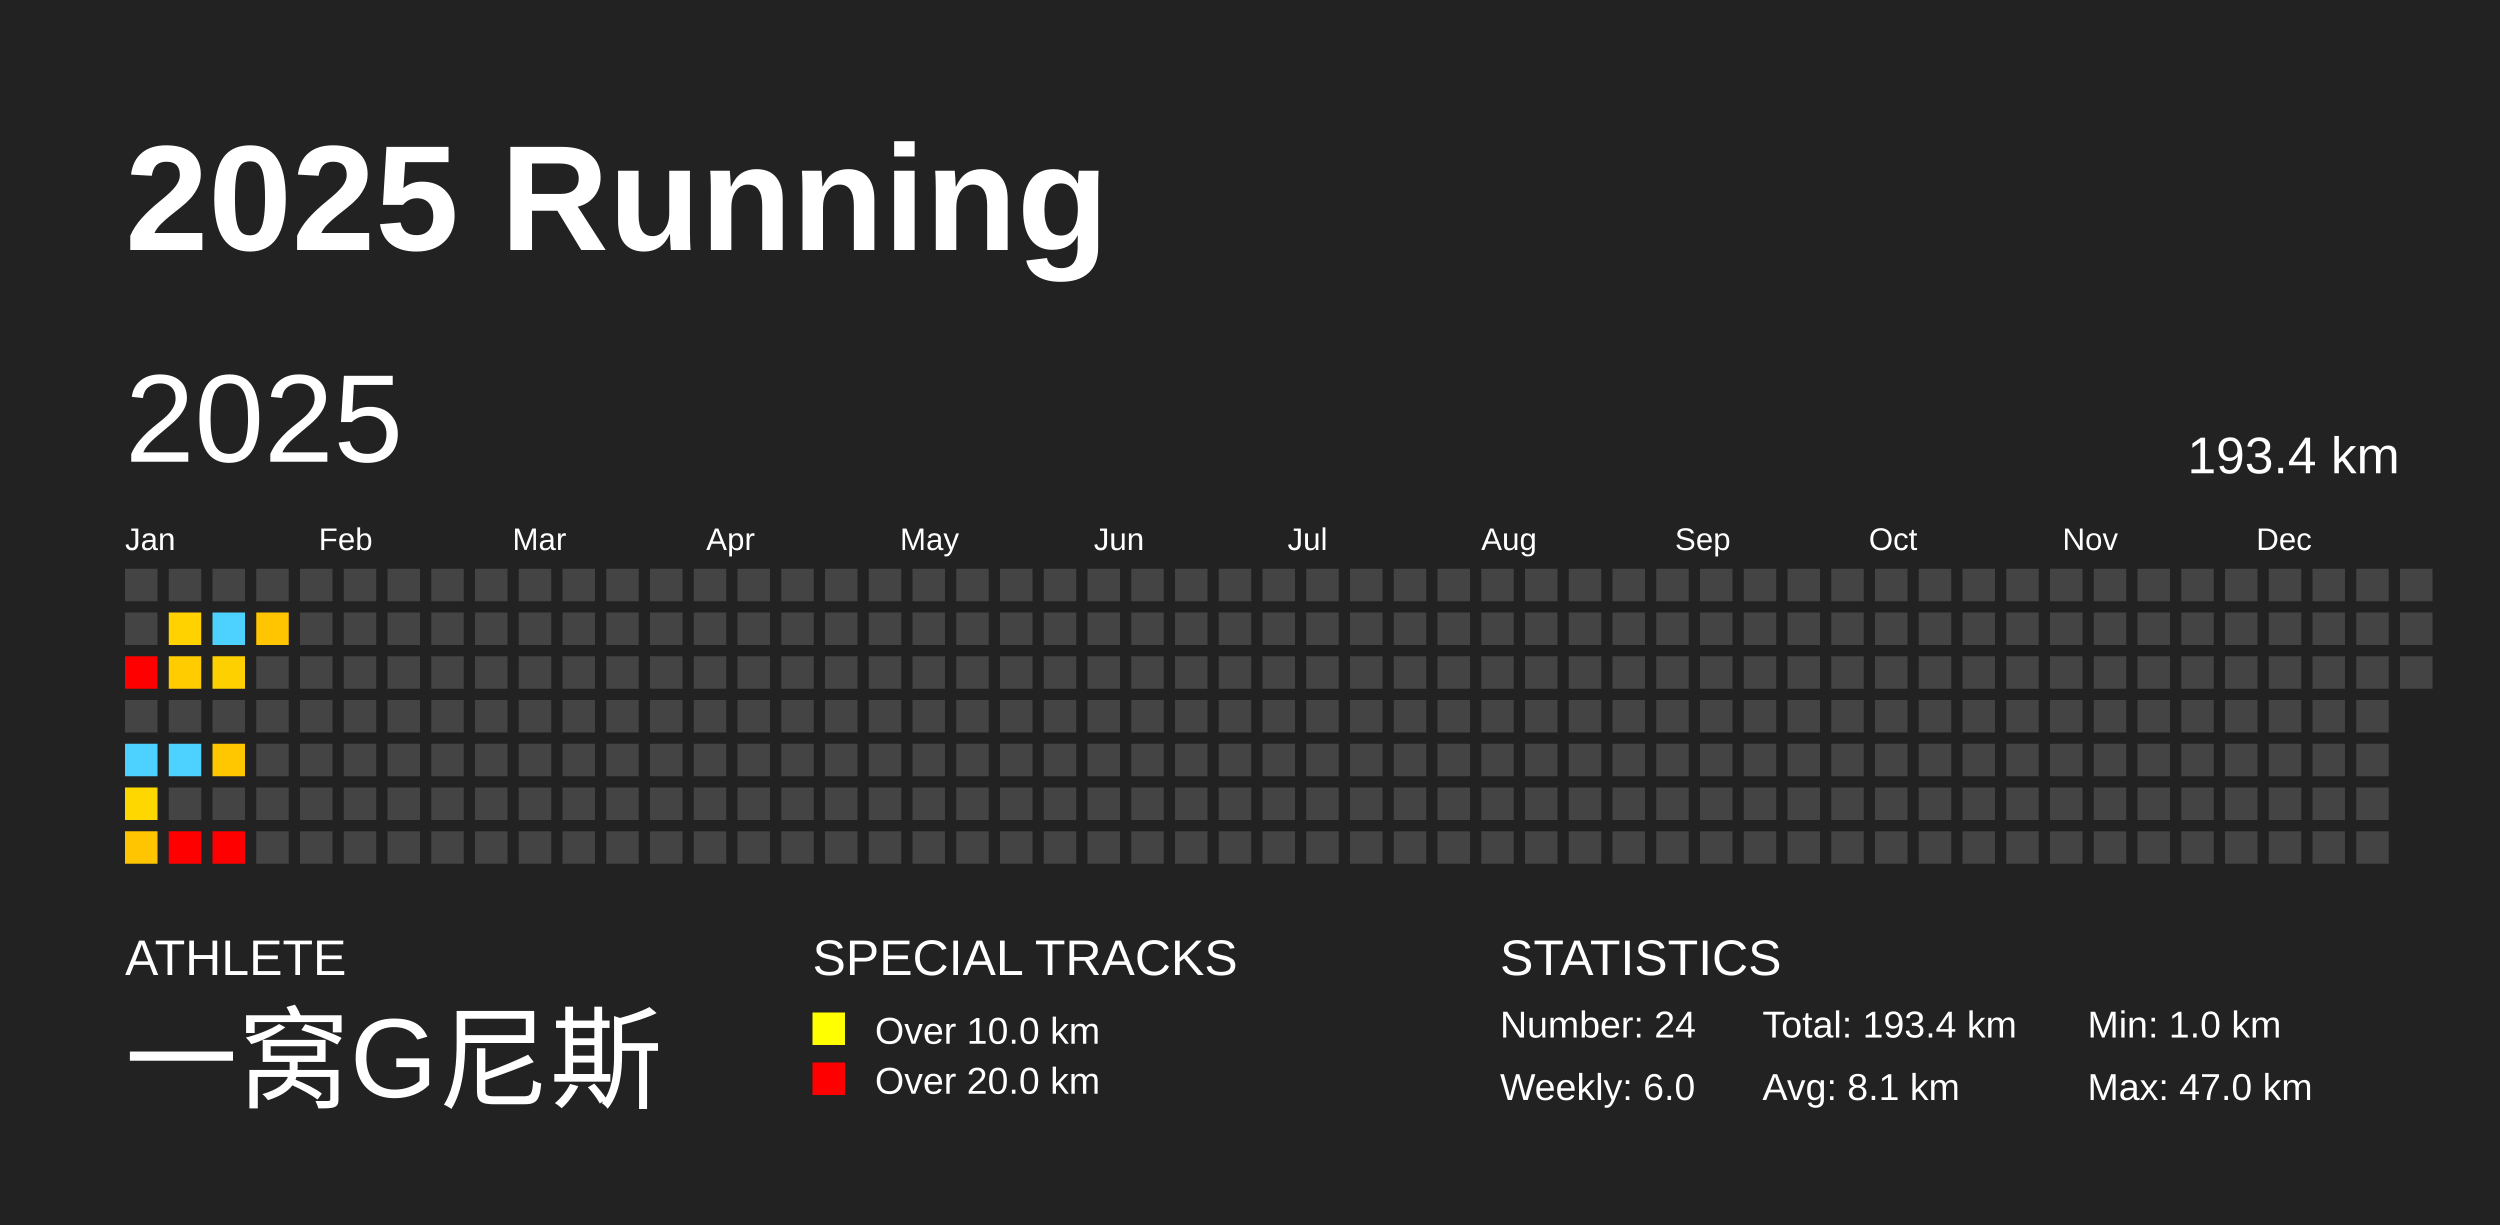
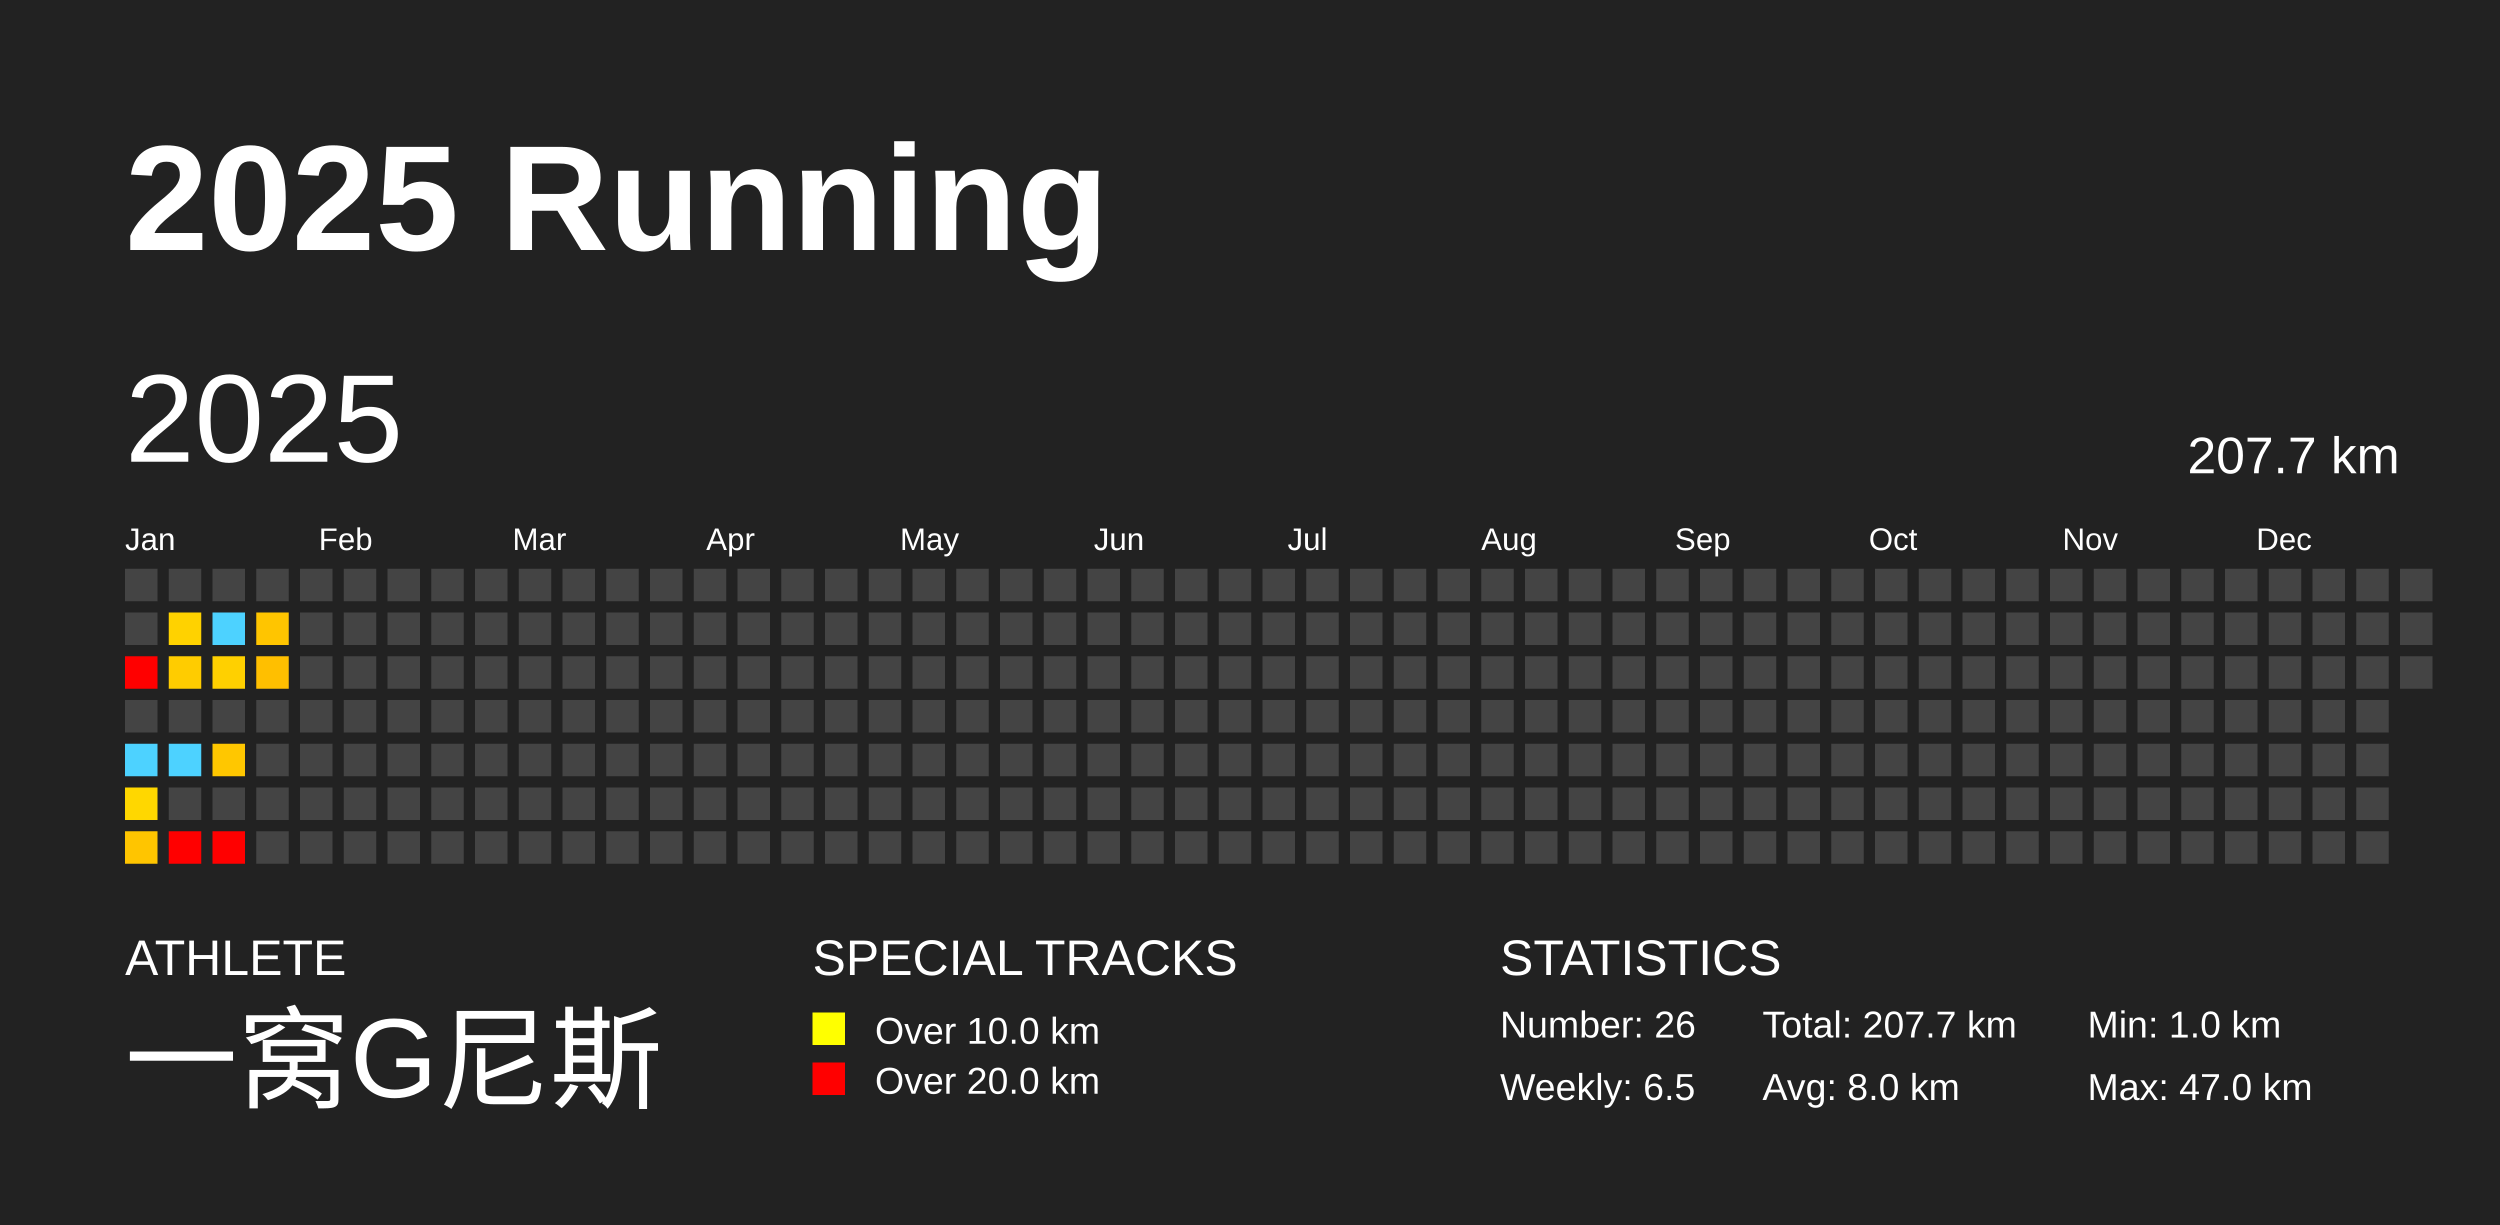
<svg xmlns="http://www.w3.org/2000/svg" baseProfile="full" height="98mm" version="1.1" viewBox="0,0,200,98" width="200mm">
  <defs />
  <rect fill="#222222" height="98" width="200" x="0" y="0" />
  <text fill="#FFFFFF" style="font-size:12px; font-family:Arial; font-weight:bold;" x="10" y="20">2025 Running</text>
  <text fill="#FFFFFF" style="font-size:4px; font-family:Arial" x="10" y="78">ATHLETE</text>
  <text fill="#FFFFFF" style="font-size:9px; font-family:Arial" x="10" y="88">一窝G尼斯</text>
  <text fill="#FFFFFF" style="font-size:4px; font-family:Arial" x="65" y="78">SPECIAL TRACKS</text>
  <rect fill="yellow" height="2.6" width="2.6" x="65" y="81" />
  <text fill="#FFFFFF" style="font-size:3px; font-family:Arial" x="70" y="83.5">Over 10.0 km</text>
  <rect fill="red" height="2.6" width="2.6" x="65" y="85" />
  <text fill="#FFFFFF" style="font-size:3px; font-family:Arial" x="70" y="87.5">Over 20.0 km</text>
  <text fill="#FFFFFF" style="font-size:4px; font-family:Arial" x="120" y="78">STATISTICS</text>
-   <text fill="#FFFFFF" style="font-size:3px; font-family:Arial" x="120" y="83">Number: 24</text>
-   <text fill="#FFFFFF" style="font-size:3px; font-family:Arial" x="120" y="88">Weekly: 6.0</text>
-   <text fill="#FFFFFF" style="font-size:3px; font-family:Arial" x="141" y="83">Total: 193.4 km</text>
-   <text fill="#FFFFFF" style="font-size:3px; font-family:Arial" x="141" y="88">Avg: 8.1 km</text>
+   <text fill="#FFFFFF" style="font-size:3px; font-family:Arial" x="120" y="83">Number: 26</text>
+   <text fill="#FFFFFF" style="font-size:3px; font-family:Arial" x="120" y="88">Weekly: 6.5</text>
+   <text fill="#FFFFFF" style="font-size:3px; font-family:Arial" x="141" y="83">Total: 207.7 km</text>
+   <text fill="#FFFFFF" style="font-size:3px; font-family:Arial" x="141" y="88">Avg: 8.0 km</text>
  <text fill="#FFFFFF" style="font-size:3px; font-family:Arial" x="167" y="83">Min: 1.0 km</text>
  <text fill="#FFFFFF" style="font-size:3px; font-family:Arial" x="167" y="88">Max: 47.0 km</text>
  <text dominant-baseline="hanging" fill="#FFFFFF" style="font-size:10.0px; font-family:Arial;" x="10" y="30">2025</text>
-   <text dominant-baseline="hanging" fill="#FFFFFF" style="font-size:4.125px; font-family:Arial;" x="175" y="35">193.4 km</text>
+   <text dominant-baseline="hanging" fill="#FFFFFF" style="font-size:4.125px; font-family:Arial;" x="175" y="35">207.7 km</text>
  <text fill="#FFFFFF" style="font-size:2.5px; font-family:Arial" x="10.0" y="44">Jan</text>
  <text fill="#FFFFFF" style="font-size:2.5px; font-family:Arial" x="25.5" y="44">Feb</text>
  <text fill="#FFFFFF" style="font-size:2.5px; font-family:Arial" x="41.0" y="44">Mar</text>
  <text fill="#FFFFFF" style="font-size:2.5px; font-family:Arial" x="56.5" y="44">Apr</text>
  <text fill="#FFFFFF" style="font-size:2.5px; font-family:Arial" x="72.0" y="44">May</text>
  <text fill="#FFFFFF" style="font-size:2.5px; font-family:Arial" x="87.5" y="44">Jun</text>
  <text fill="#FFFFFF" style="font-size:2.5px; font-family:Arial" x="103.0" y="44">Jul</text>
  <text fill="#FFFFFF" style="font-size:2.5px; font-family:Arial" x="118.5" y="44">Aug</text>
  <text fill="#FFFFFF" style="font-size:2.5px; font-family:Arial" x="134.0" y="44">Sep</text>
  <text fill="#FFFFFF" style="font-size:2.5px; font-family:Arial" x="149.5" y="44">Oct</text>
  <text fill="#FFFFFF" style="font-size:2.5px; font-family:Arial" x="165.0" y="44">Nov</text>
  <text fill="#FFFFFF" style="font-size:2.5px; font-family:Arial" x="180.5" y="44">Dec</text>
  <rect fill="#444444" height="2.6" width="2.6" x="10.0" y="45.5" />
  <rect fill="#444444" height="2.6" width="2.6" x="10.0" y="49.0" />
  <rect fill="red" height="2.6" width="2.6" x="10.0" y="52.5" />
  <rect fill="#444444" height="2.6" width="2.6" x="10.0" y="56.0" />
  <rect fill="#4dd2ff" height="2.6" width="2.6" x="10.0" y="59.5" />
  <rect fill="#ffd700" height="2.6" width="2.6" x="10.0" y="63.0" />
  <rect fill="#ffc500" height="2.6" width="2.6" x="10.0" y="66.5" />
  <rect fill="#444444" height="2.6" width="2.6" x="13.5" y="45.5" />
  <rect fill="#ffd200" height="2.6" width="2.6" x="13.5" y="49.0" />
  <rect fill="#ffcc00" height="2.6" width="2.6" x="13.5" y="52.5" />
  <rect fill="#444444" height="2.6" width="2.6" x="13.5" y="56.0" />
  <rect fill="#4dd2ff" height="2.6" width="2.6" x="13.5" y="59.5" />
  <rect fill="#444444" height="2.6" width="2.6" x="13.5" y="63.0" />
  <rect fill="red" height="2.6" width="2.6" x="13.5" y="66.5" />
  <rect fill="#444444" height="2.6" width="2.6" x="17.0" y="45.5" />
  <rect fill="#4dd2ff" height="2.6" width="2.6" x="17.0" y="49.0" />
  <rect fill="#ffd000" height="2.6" width="2.6" x="17.0" y="52.5" />
  <rect fill="#444444" height="2.6" width="2.6" x="17.0" y="56.0" />
  <rect fill="#ffc700" height="2.6" width="2.6" x="17.0" y="59.5" />
  <rect fill="#444444" height="2.6" width="2.6" x="17.0" y="63.0" />
  <rect fill="red" height="2.6" width="2.6" x="17.0" y="66.5" />
  <rect fill="#444444" height="2.6" width="2.6" x="20.5" y="45.5" />
  <rect fill="#ffc500" height="2.6" width="2.6" x="20.5" y="49.0" />
-   <rect fill="#444444" height="2.6" width="2.6" x="20.5" y="52.5" />
+   <rect fill="#ffbf00" height="2.6" width="2.6" x="20.5" y="52.5" />
  <rect fill="#444444" height="2.6" width="2.6" x="20.5" y="56.0" />
  <rect fill="#444444" height="2.6" width="2.6" x="20.5" y="59.5" />
  <rect fill="#444444" height="2.6" width="2.6" x="20.5" y="63.0" />
  <rect fill="#444444" height="2.6" width="2.6" x="20.5" y="66.5" />
  <rect fill="#444444" height="2.6" width="2.6" x="24.0" y="45.5" />
  <rect fill="#444444" height="2.6" width="2.6" x="24.0" y="49.0" />
  <rect fill="#444444" height="2.6" width="2.6" x="24.0" y="52.5" />
  <rect fill="#444444" height="2.6" width="2.6" x="24.0" y="56.0" />
  <rect fill="#444444" height="2.6" width="2.6" x="24.0" y="59.5" />
  <rect fill="#444444" height="2.6" width="2.6" x="24.0" y="63.0" />
  <rect fill="#444444" height="2.6" width="2.6" x="24.0" y="66.5" />
  <rect fill="#444444" height="2.6" width="2.6" x="27.5" y="45.5" />
  <rect fill="#444444" height="2.6" width="2.6" x="27.5" y="49.0" />
  <rect fill="#444444" height="2.6" width="2.6" x="27.5" y="52.5" />
  <rect fill="#444444" height="2.6" width="2.6" x="27.5" y="56.0" />
  <rect fill="#444444" height="2.6" width="2.6" x="27.5" y="59.5" />
  <rect fill="#444444" height="2.6" width="2.6" x="27.5" y="63.0" />
  <rect fill="#444444" height="2.6" width="2.6" x="27.5" y="66.5" />
  <rect fill="#444444" height="2.6" width="2.6" x="31.0" y="45.5" />
  <rect fill="#444444" height="2.6" width="2.6" x="31.0" y="49.0" />
  <rect fill="#444444" height="2.6" width="2.6" x="31.0" y="52.5" />
  <rect fill="#444444" height="2.6" width="2.6" x="31.0" y="56.0" />
  <rect fill="#444444" height="2.6" width="2.6" x="31.0" y="59.5" />
  <rect fill="#444444" height="2.6" width="2.6" x="31.0" y="63.0" />
  <rect fill="#444444" height="2.6" width="2.6" x="31.0" y="66.5" />
  <rect fill="#444444" height="2.6" width="2.6" x="34.5" y="45.5" />
  <rect fill="#444444" height="2.6" width="2.6" x="34.5" y="49.0" />
  <rect fill="#444444" height="2.6" width="2.6" x="34.5" y="52.5" />
  <rect fill="#444444" height="2.6" width="2.6" x="34.5" y="56.0" />
  <rect fill="#444444" height="2.6" width="2.6" x="34.5" y="59.5" />
  <rect fill="#444444" height="2.6" width="2.6" x="34.5" y="63.0" />
  <rect fill="#444444" height="2.6" width="2.6" x="34.5" y="66.5" />
  <rect fill="#444444" height="2.6" width="2.6" x="38.0" y="45.5" />
  <rect fill="#444444" height="2.6" width="2.6" x="38.0" y="49.0" />
  <rect fill="#444444" height="2.6" width="2.6" x="38.0" y="52.5" />
  <rect fill="#444444" height="2.6" width="2.6" x="38.0" y="56.0" />
  <rect fill="#444444" height="2.6" width="2.6" x="38.0" y="59.5" />
  <rect fill="#444444" height="2.6" width="2.6" x="38.0" y="63.0" />
  <rect fill="#444444" height="2.6" width="2.6" x="38.0" y="66.5" />
  <rect fill="#444444" height="2.6" width="2.6" x="41.5" y="45.5" />
  <rect fill="#444444" height="2.6" width="2.6" x="41.5" y="49.0" />
  <rect fill="#444444" height="2.6" width="2.6" x="41.5" y="52.5" />
  <rect fill="#444444" height="2.6" width="2.6" x="41.5" y="56.0" />
  <rect fill="#444444" height="2.6" width="2.6" x="41.5" y="59.5" />
  <rect fill="#444444" height="2.6" width="2.6" x="41.5" y="63.0" />
  <rect fill="#444444" height="2.6" width="2.6" x="41.5" y="66.5" />
  <rect fill="#444444" height="2.6" width="2.6" x="45.0" y="45.5" />
  <rect fill="#444444" height="2.6" width="2.6" x="45.0" y="49.0" />
  <rect fill="#444444" height="2.6" width="2.6" x="45.0" y="52.5" />
  <rect fill="#444444" height="2.6" width="2.6" x="45.0" y="56.0" />
  <rect fill="#444444" height="2.6" width="2.6" x="45.0" y="59.5" />
  <rect fill="#444444" height="2.6" width="2.6" x="45.0" y="63.0" />
  <rect fill="#444444" height="2.6" width="2.6" x="45.0" y="66.5" />
  <rect fill="#444444" height="2.6" width="2.6" x="48.5" y="45.5" />
  <rect fill="#444444" height="2.6" width="2.6" x="48.5" y="49.0" />
  <rect fill="#444444" height="2.6" width="2.6" x="48.5" y="52.5" />
  <rect fill="#444444" height="2.6" width="2.6" x="48.5" y="56.0" />
  <rect fill="#444444" height="2.6" width="2.6" x="48.5" y="59.5" />
  <rect fill="#444444" height="2.6" width="2.6" x="48.5" y="63.0" />
  <rect fill="#444444" height="2.6" width="2.6" x="48.5" y="66.5" />
  <rect fill="#444444" height="2.6" width="2.6" x="52.0" y="45.5" />
  <rect fill="#444444" height="2.6" width="2.6" x="52.0" y="49.0" />
  <rect fill="#444444" height="2.6" width="2.6" x="52.0" y="52.5" />
  <rect fill="#444444" height="2.6" width="2.6" x="52.0" y="56.0" />
  <rect fill="#444444" height="2.6" width="2.6" x="52.0" y="59.5" />
  <rect fill="#444444" height="2.6" width="2.6" x="52.0" y="63.0" />
  <rect fill="#444444" height="2.6" width="2.6" x="52.0" y="66.5" />
  <rect fill="#444444" height="2.6" width="2.6" x="55.5" y="45.5" />
  <rect fill="#444444" height="2.6" width="2.6" x="55.5" y="49.0" />
  <rect fill="#444444" height="2.6" width="2.6" x="55.5" y="52.5" />
  <rect fill="#444444" height="2.6" width="2.6" x="55.5" y="56.0" />
  <rect fill="#444444" height="2.6" width="2.6" x="55.5" y="59.5" />
  <rect fill="#444444" height="2.6" width="2.6" x="55.5" y="63.0" />
  <rect fill="#444444" height="2.6" width="2.6" x="55.5" y="66.5" />
  <rect fill="#444444" height="2.6" width="2.6" x="59.0" y="45.5" />
  <rect fill="#444444" height="2.6" width="2.6" x="59.0" y="49.0" />
  <rect fill="#444444" height="2.6" width="2.6" x="59.0" y="52.5" />
  <rect fill="#444444" height="2.6" width="2.6" x="59.0" y="56.0" />
  <rect fill="#444444" height="2.6" width="2.6" x="59.0" y="59.5" />
  <rect fill="#444444" height="2.6" width="2.6" x="59.0" y="63.0" />
  <rect fill="#444444" height="2.6" width="2.6" x="59.0" y="66.5" />
  <rect fill="#444444" height="2.6" width="2.6" x="62.5" y="45.5" />
  <rect fill="#444444" height="2.6" width="2.6" x="62.5" y="49.0" />
  <rect fill="#444444" height="2.6" width="2.6" x="62.5" y="52.5" />
  <rect fill="#444444" height="2.6" width="2.6" x="62.5" y="56.0" />
  <rect fill="#444444" height="2.6" width="2.6" x="62.5" y="59.5" />
  <rect fill="#444444" height="2.6" width="2.6" x="62.5" y="63.0" />
  <rect fill="#444444" height="2.6" width="2.6" x="62.5" y="66.5" />
  <rect fill="#444444" height="2.6" width="2.6" x="66.0" y="45.5" />
  <rect fill="#444444" height="2.6" width="2.6" x="66.0" y="49.0" />
  <rect fill="#444444" height="2.6" width="2.6" x="66.0" y="52.5" />
  <rect fill="#444444" height="2.6" width="2.6" x="66.0" y="56.0" />
  <rect fill="#444444" height="2.6" width="2.6" x="66.0" y="59.5" />
  <rect fill="#444444" height="2.6" width="2.6" x="66.0" y="63.0" />
  <rect fill="#444444" height="2.6" width="2.6" x="66.0" y="66.5" />
  <rect fill="#444444" height="2.6" width="2.6" x="69.5" y="45.5" />
  <rect fill="#444444" height="2.6" width="2.6" x="69.5" y="49.0" />
  <rect fill="#444444" height="2.6" width="2.6" x="69.5" y="52.5" />
  <rect fill="#444444" height="2.6" width="2.6" x="69.5" y="56.0" />
  <rect fill="#444444" height="2.6" width="2.6" x="69.5" y="59.5" />
  <rect fill="#444444" height="2.6" width="2.6" x="69.5" y="63.0" />
  <rect fill="#444444" height="2.6" width="2.6" x="69.5" y="66.5" />
  <rect fill="#444444" height="2.6" width="2.6" x="73.0" y="45.5" />
  <rect fill="#444444" height="2.6" width="2.6" x="73.0" y="49.0" />
  <rect fill="#444444" height="2.6" width="2.6" x="73.0" y="52.5" />
  <rect fill="#444444" height="2.6" width="2.6" x="73.0" y="56.0" />
  <rect fill="#444444" height="2.6" width="2.6" x="73.0" y="59.5" />
  <rect fill="#444444" height="2.6" width="2.6" x="73.0" y="63.0" />
  <rect fill="#444444" height="2.6" width="2.6" x="73.0" y="66.5" />
  <rect fill="#444444" height="2.6" width="2.6" x="76.5" y="45.5" />
  <rect fill="#444444" height="2.6" width="2.6" x="76.5" y="49.0" />
  <rect fill="#444444" height="2.6" width="2.6" x="76.5" y="52.5" />
  <rect fill="#444444" height="2.6" width="2.6" x="76.5" y="56.0" />
  <rect fill="#444444" height="2.6" width="2.6" x="76.5" y="59.5" />
  <rect fill="#444444" height="2.6" width="2.6" x="76.5" y="63.0" />
  <rect fill="#444444" height="2.6" width="2.6" x="76.5" y="66.5" />
  <rect fill="#444444" height="2.6" width="2.6" x="80.0" y="45.5" />
  <rect fill="#444444" height="2.6" width="2.6" x="80.0" y="49.0" />
  <rect fill="#444444" height="2.6" width="2.6" x="80.0" y="52.5" />
  <rect fill="#444444" height="2.6" width="2.6" x="80.0" y="56.0" />
  <rect fill="#444444" height="2.6" width="2.6" x="80.0" y="59.5" />
  <rect fill="#444444" height="2.6" width="2.6" x="80.0" y="63.0" />
  <rect fill="#444444" height="2.6" width="2.6" x="80.0" y="66.5" />
  <rect fill="#444444" height="2.6" width="2.6" x="83.5" y="45.5" />
  <rect fill="#444444" height="2.6" width="2.6" x="83.5" y="49.0" />
  <rect fill="#444444" height="2.6" width="2.6" x="83.5" y="52.5" />
  <rect fill="#444444" height="2.6" width="2.6" x="83.5" y="56.0" />
  <rect fill="#444444" height="2.6" width="2.6" x="83.5" y="59.5" />
  <rect fill="#444444" height="2.6" width="2.6" x="83.5" y="63.0" />
  <rect fill="#444444" height="2.6" width="2.6" x="83.5" y="66.5" />
  <rect fill="#444444" height="2.6" width="2.6" x="87.0" y="45.5" />
  <rect fill="#444444" height="2.6" width="2.6" x="87.0" y="49.0" />
  <rect fill="#444444" height="2.6" width="2.6" x="87.0" y="52.5" />
  <rect fill="#444444" height="2.6" width="2.6" x="87.0" y="56.0" />
  <rect fill="#444444" height="2.6" width="2.6" x="87.0" y="59.5" />
  <rect fill="#444444" height="2.6" width="2.6" x="87.0" y="63.0" />
  <rect fill="#444444" height="2.6" width="2.6" x="87.0" y="66.5" />
  <rect fill="#444444" height="2.6" width="2.6" x="90.5" y="45.5" />
  <rect fill="#444444" height="2.6" width="2.6" x="90.5" y="49.0" />
  <rect fill="#444444" height="2.6" width="2.6" x="90.5" y="52.5" />
  <rect fill="#444444" height="2.6" width="2.6" x="90.5" y="56.0" />
  <rect fill="#444444" height="2.6" width="2.6" x="90.5" y="59.5" />
  <rect fill="#444444" height="2.6" width="2.6" x="90.5" y="63.0" />
  <rect fill="#444444" height="2.6" width="2.6" x="90.5" y="66.5" />
  <rect fill="#444444" height="2.6" width="2.6" x="94.0" y="45.5" />
  <rect fill="#444444" height="2.6" width="2.6" x="94.0" y="49.0" />
  <rect fill="#444444" height="2.6" width="2.6" x="94.0" y="52.5" />
  <rect fill="#444444" height="2.6" width="2.6" x="94.0" y="56.0" />
  <rect fill="#444444" height="2.6" width="2.6" x="94.0" y="59.5" />
  <rect fill="#444444" height="2.6" width="2.6" x="94.0" y="63.0" />
  <rect fill="#444444" height="2.6" width="2.6" x="94.0" y="66.5" />
  <rect fill="#444444" height="2.6" width="2.6" x="97.5" y="45.5" />
  <rect fill="#444444" height="2.6" width="2.6" x="97.5" y="49.0" />
  <rect fill="#444444" height="2.6" width="2.6" x="97.5" y="52.5" />
  <rect fill="#444444" height="2.6" width="2.6" x="97.5" y="56.0" />
  <rect fill="#444444" height="2.6" width="2.6" x="97.5" y="59.5" />
  <rect fill="#444444" height="2.6" width="2.6" x="97.5" y="63.0" />
  <rect fill="#444444" height="2.6" width="2.6" x="97.5" y="66.5" />
  <rect fill="#444444" height="2.6" width="2.6" x="101.0" y="45.5" />
  <rect fill="#444444" height="2.6" width="2.6" x="101.0" y="49.0" />
  <rect fill="#444444" height="2.6" width="2.6" x="101.0" y="52.5" />
  <rect fill="#444444" height="2.6" width="2.6" x="101.0" y="56.0" />
  <rect fill="#444444" height="2.6" width="2.6" x="101.0" y="59.5" />
  <rect fill="#444444" height="2.6" width="2.6" x="101.0" y="63.0" />
  <rect fill="#444444" height="2.6" width="2.6" x="101.0" y="66.5" />
  <rect fill="#444444" height="2.6" width="2.6" x="104.5" y="45.5" />
  <rect fill="#444444" height="2.6" width="2.6" x="104.5" y="49.0" />
  <rect fill="#444444" height="2.6" width="2.6" x="104.5" y="52.5" />
  <rect fill="#444444" height="2.6" width="2.6" x="104.5" y="56.0" />
  <rect fill="#444444" height="2.6" width="2.6" x="104.5" y="59.5" />
  <rect fill="#444444" height="2.6" width="2.6" x="104.5" y="63.0" />
  <rect fill="#444444" height="2.6" width="2.6" x="104.5" y="66.5" />
  <rect fill="#444444" height="2.6" width="2.6" x="108.0" y="45.5" />
  <rect fill="#444444" height="2.6" width="2.6" x="108.0" y="49.0" />
  <rect fill="#444444" height="2.6" width="2.6" x="108.0" y="52.5" />
  <rect fill="#444444" height="2.6" width="2.6" x="108.0" y="56.0" />
  <rect fill="#444444" height="2.6" width="2.6" x="108.0" y="59.5" />
  <rect fill="#444444" height="2.6" width="2.6" x="108.0" y="63.0" />
  <rect fill="#444444" height="2.6" width="2.6" x="108.0" y="66.5" />
  <rect fill="#444444" height="2.6" width="2.6" x="111.5" y="45.5" />
  <rect fill="#444444" height="2.6" width="2.6" x="111.5" y="49.0" />
  <rect fill="#444444" height="2.6" width="2.6" x="111.5" y="52.5" />
  <rect fill="#444444" height="2.6" width="2.6" x="111.5" y="56.0" />
  <rect fill="#444444" height="2.6" width="2.6" x="111.5" y="59.5" />
  <rect fill="#444444" height="2.6" width="2.6" x="111.5" y="63.0" />
  <rect fill="#444444" height="2.6" width="2.6" x="111.5" y="66.5" />
  <rect fill="#444444" height="2.6" width="2.6" x="115.0" y="45.5" />
  <rect fill="#444444" height="2.6" width="2.6" x="115.0" y="49.0" />
  <rect fill="#444444" height="2.6" width="2.6" x="115.0" y="52.5" />
  <rect fill="#444444" height="2.6" width="2.6" x="115.0" y="56.0" />
  <rect fill="#444444" height="2.6" width="2.6" x="115.0" y="59.5" />
  <rect fill="#444444" height="2.6" width="2.6" x="115.0" y="63.0" />
  <rect fill="#444444" height="2.6" width="2.6" x="115.0" y="66.5" />
  <rect fill="#444444" height="2.6" width="2.6" x="118.5" y="45.5" />
  <rect fill="#444444" height="2.6" width="2.6" x="118.5" y="49.0" />
  <rect fill="#444444" height="2.6" width="2.6" x="118.5" y="52.5" />
  <rect fill="#444444" height="2.6" width="2.6" x="118.5" y="56.0" />
  <rect fill="#444444" height="2.6" width="2.6" x="118.5" y="59.5" />
  <rect fill="#444444" height="2.6" width="2.6" x="118.5" y="63.0" />
  <rect fill="#444444" height="2.6" width="2.6" x="118.5" y="66.5" />
  <rect fill="#444444" height="2.6" width="2.6" x="122.0" y="45.5" />
  <rect fill="#444444" height="2.6" width="2.6" x="122.0" y="49.0" />
  <rect fill="#444444" height="2.6" width="2.6" x="122.0" y="52.5" />
  <rect fill="#444444" height="2.6" width="2.6" x="122.0" y="56.0" />
  <rect fill="#444444" height="2.6" width="2.6" x="122.0" y="59.5" />
  <rect fill="#444444" height="2.6" width="2.6" x="122.0" y="63.0" />
  <rect fill="#444444" height="2.6" width="2.6" x="122.0" y="66.5" />
  <rect fill="#444444" height="2.6" width="2.6" x="125.5" y="45.5" />
  <rect fill="#444444" height="2.6" width="2.6" x="125.5" y="49.0" />
  <rect fill="#444444" height="2.6" width="2.6" x="125.5" y="52.5" />
  <rect fill="#444444" height="2.6" width="2.6" x="125.5" y="56.0" />
  <rect fill="#444444" height="2.6" width="2.6" x="125.5" y="59.5" />
  <rect fill="#444444" height="2.6" width="2.6" x="125.5" y="63.0" />
  <rect fill="#444444" height="2.6" width="2.6" x="125.5" y="66.5" />
  <rect fill="#444444" height="2.6" width="2.6" x="129.0" y="45.5" />
  <rect fill="#444444" height="2.6" width="2.6" x="129.0" y="49.0" />
  <rect fill="#444444" height="2.6" width="2.6" x="129.0" y="52.5" />
  <rect fill="#444444" height="2.6" width="2.6" x="129.0" y="56.0" />
  <rect fill="#444444" height="2.6" width="2.6" x="129.0" y="59.5" />
  <rect fill="#444444" height="2.6" width="2.6" x="129.0" y="63.0" />
  <rect fill="#444444" height="2.6" width="2.6" x="129.0" y="66.5" />
  <rect fill="#444444" height="2.6" width="2.6" x="132.5" y="45.5" />
  <rect fill="#444444" height="2.6" width="2.6" x="132.5" y="49.0" />
  <rect fill="#444444" height="2.6" width="2.6" x="132.5" y="52.5" />
  <rect fill="#444444" height="2.6" width="2.6" x="132.5" y="56.0" />
  <rect fill="#444444" height="2.6" width="2.6" x="132.5" y="59.5" />
  <rect fill="#444444" height="2.6" width="2.6" x="132.5" y="63.0" />
  <rect fill="#444444" height="2.6" width="2.6" x="132.5" y="66.5" />
  <rect fill="#444444" height="2.6" width="2.6" x="136.0" y="45.5" />
  <rect fill="#444444" height="2.6" width="2.6" x="136.0" y="49.0" />
  <rect fill="#444444" height="2.6" width="2.6" x="136.0" y="52.5" />
  <rect fill="#444444" height="2.6" width="2.6" x="136.0" y="56.0" />
  <rect fill="#444444" height="2.6" width="2.6" x="136.0" y="59.5" />
  <rect fill="#444444" height="2.6" width="2.6" x="136.0" y="63.0" />
  <rect fill="#444444" height="2.6" width="2.6" x="136.0" y="66.5" />
  <rect fill="#444444" height="2.6" width="2.6" x="139.5" y="45.5" />
  <rect fill="#444444" height="2.6" width="2.6" x="139.5" y="49.0" />
  <rect fill="#444444" height="2.6" width="2.6" x="139.5" y="52.5" />
  <rect fill="#444444" height="2.6" width="2.6" x="139.5" y="56.0" />
  <rect fill="#444444" height="2.6" width="2.6" x="139.5" y="59.5" />
  <rect fill="#444444" height="2.6" width="2.6" x="139.5" y="63.0" />
  <rect fill="#444444" height="2.6" width="2.6" x="139.5" y="66.5" />
  <rect fill="#444444" height="2.6" width="2.6" x="143.0" y="45.5" />
  <rect fill="#444444" height="2.6" width="2.6" x="143.0" y="49.0" />
  <rect fill="#444444" height="2.6" width="2.6" x="143.0" y="52.5" />
  <rect fill="#444444" height="2.6" width="2.6" x="143.0" y="56.0" />
  <rect fill="#444444" height="2.6" width="2.6" x="143.0" y="59.5" />
  <rect fill="#444444" height="2.6" width="2.6" x="143.0" y="63.0" />
  <rect fill="#444444" height="2.6" width="2.6" x="143.0" y="66.5" />
  <rect fill="#444444" height="2.6" width="2.6" x="146.5" y="45.5" />
  <rect fill="#444444" height="2.6" width="2.6" x="146.5" y="49.0" />
  <rect fill="#444444" height="2.6" width="2.6" x="146.5" y="52.5" />
  <rect fill="#444444" height="2.6" width="2.6" x="146.5" y="56.0" />
  <rect fill="#444444" height="2.6" width="2.6" x="146.5" y="59.5" />
  <rect fill="#444444" height="2.6" width="2.6" x="146.5" y="63.0" />
  <rect fill="#444444" height="2.6" width="2.6" x="146.5" y="66.5" />
  <rect fill="#444444" height="2.6" width="2.6" x="150.0" y="45.5" />
  <rect fill="#444444" height="2.6" width="2.6" x="150.0" y="49.0" />
  <rect fill="#444444" height="2.6" width="2.6" x="150.0" y="52.5" />
  <rect fill="#444444" height="2.6" width="2.6" x="150.0" y="56.0" />
  <rect fill="#444444" height="2.6" width="2.6" x="150.0" y="59.5" />
  <rect fill="#444444" height="2.6" width="2.6" x="150.0" y="63.0" />
  <rect fill="#444444" height="2.6" width="2.6" x="150.0" y="66.5" />
  <rect fill="#444444" height="2.6" width="2.6" x="153.5" y="45.5" />
  <rect fill="#444444" height="2.6" width="2.6" x="153.5" y="49.0" />
  <rect fill="#444444" height="2.6" width="2.6" x="153.5" y="52.5" />
  <rect fill="#444444" height="2.6" width="2.6" x="153.5" y="56.0" />
  <rect fill="#444444" height="2.6" width="2.6" x="153.5" y="59.5" />
  <rect fill="#444444" height="2.6" width="2.6" x="153.5" y="63.0" />
  <rect fill="#444444" height="2.6" width="2.6" x="153.5" y="66.5" />
  <rect fill="#444444" height="2.6" width="2.6" x="157.0" y="45.5" />
  <rect fill="#444444" height="2.6" width="2.6" x="157.0" y="49.0" />
  <rect fill="#444444" height="2.6" width="2.6" x="157.0" y="52.5" />
  <rect fill="#444444" height="2.6" width="2.6" x="157.0" y="56.0" />
  <rect fill="#444444" height="2.6" width="2.6" x="157.0" y="59.5" />
  <rect fill="#444444" height="2.6" width="2.6" x="157.0" y="63.0" />
  <rect fill="#444444" height="2.6" width="2.6" x="157.0" y="66.5" />
  <rect fill="#444444" height="2.6" width="2.6" x="160.5" y="45.5" />
  <rect fill="#444444" height="2.6" width="2.6" x="160.5" y="49.0" />
  <rect fill="#444444" height="2.6" width="2.6" x="160.5" y="52.5" />
  <rect fill="#444444" height="2.6" width="2.6" x="160.5" y="56.0" />
  <rect fill="#444444" height="2.6" width="2.6" x="160.5" y="59.5" />
  <rect fill="#444444" height="2.6" width="2.6" x="160.5" y="63.0" />
  <rect fill="#444444" height="2.6" width="2.6" x="160.5" y="66.5" />
  <rect fill="#444444" height="2.6" width="2.6" x="164.0" y="45.5" />
  <rect fill="#444444" height="2.6" width="2.6" x="164.0" y="49.0" />
  <rect fill="#444444" height="2.6" width="2.6" x="164.0" y="52.5" />
  <rect fill="#444444" height="2.6" width="2.6" x="164.0" y="56.0" />
  <rect fill="#444444" height="2.6" width="2.6" x="164.0" y="59.5" />
  <rect fill="#444444" height="2.6" width="2.6" x="164.0" y="63.0" />
  <rect fill="#444444" height="2.6" width="2.6" x="164.0" y="66.5" />
  <rect fill="#444444" height="2.6" width="2.6" x="167.5" y="45.5" />
  <rect fill="#444444" height="2.6" width="2.6" x="167.5" y="49.0" />
  <rect fill="#444444" height="2.6" width="2.6" x="167.5" y="52.5" />
  <rect fill="#444444" height="2.6" width="2.6" x="167.5" y="56.0" />
  <rect fill="#444444" height="2.6" width="2.6" x="167.5" y="59.5" />
  <rect fill="#444444" height="2.6" width="2.6" x="167.5" y="63.0" />
  <rect fill="#444444" height="2.6" width="2.6" x="167.5" y="66.5" />
  <rect fill="#444444" height="2.6" width="2.6" x="171.0" y="45.5" />
  <rect fill="#444444" height="2.6" width="2.6" x="171.0" y="49.0" />
  <rect fill="#444444" height="2.6" width="2.6" x="171.0" y="52.5" />
  <rect fill="#444444" height="2.6" width="2.6" x="171.0" y="56.0" />
  <rect fill="#444444" height="2.6" width="2.6" x="171.0" y="59.5" />
  <rect fill="#444444" height="2.6" width="2.6" x="171.0" y="63.0" />
  <rect fill="#444444" height="2.6" width="2.6" x="171.0" y="66.5" />
  <rect fill="#444444" height="2.6" width="2.6" x="174.5" y="45.5" />
  <rect fill="#444444" height="2.6" width="2.6" x="174.5" y="49.0" />
  <rect fill="#444444" height="2.6" width="2.6" x="174.5" y="52.5" />
  <rect fill="#444444" height="2.6" width="2.6" x="174.5" y="56.0" />
  <rect fill="#444444" height="2.6" width="2.6" x="174.5" y="59.5" />
  <rect fill="#444444" height="2.6" width="2.6" x="174.5" y="63.0" />
  <rect fill="#444444" height="2.6" width="2.6" x="174.5" y="66.5" />
  <rect fill="#444444" height="2.6" width="2.6" x="178.0" y="45.5" />
  <rect fill="#444444" height="2.6" width="2.6" x="178.0" y="49.0" />
  <rect fill="#444444" height="2.6" width="2.6" x="178.0" y="52.5" />
  <rect fill="#444444" height="2.6" width="2.6" x="178.0" y="56.0" />
  <rect fill="#444444" height="2.6" width="2.6" x="178.0" y="59.5" />
  <rect fill="#444444" height="2.6" width="2.6" x="178.0" y="63.0" />
  <rect fill="#444444" height="2.6" width="2.6" x="178.0" y="66.5" />
  <rect fill="#444444" height="2.6" width="2.6" x="181.5" y="45.5" />
  <rect fill="#444444" height="2.6" width="2.6" x="181.5" y="49.0" />
  <rect fill="#444444" height="2.6" width="2.6" x="181.5" y="52.5" />
  <rect fill="#444444" height="2.6" width="2.6" x="181.5" y="56.0" />
  <rect fill="#444444" height="2.6" width="2.6" x="181.5" y="59.5" />
  <rect fill="#444444" height="2.6" width="2.6" x="181.5" y="63.0" />
  <rect fill="#444444" height="2.6" width="2.6" x="181.5" y="66.5" />
  <rect fill="#444444" height="2.6" width="2.6" x="185.0" y="45.5" />
  <rect fill="#444444" height="2.6" width="2.6" x="185.0" y="49.0" />
  <rect fill="#444444" height="2.6" width="2.6" x="185.0" y="52.5" />
  <rect fill="#444444" height="2.6" width="2.6" x="185.0" y="56.0" />
  <rect fill="#444444" height="2.6" width="2.6" x="185.0" y="59.5" />
  <rect fill="#444444" height="2.6" width="2.6" x="185.0" y="63.0" />
  <rect fill="#444444" height="2.6" width="2.6" x="185.0" y="66.5" />
  <rect fill="#444444" height="2.6" width="2.6" x="188.5" y="45.5" />
  <rect fill="#444444" height="2.6" width="2.6" x="188.5" y="49.0" />
  <rect fill="#444444" height="2.6" width="2.6" x="188.5" y="52.5" />
  <rect fill="#444444" height="2.6" width="2.6" x="188.5" y="56.0" />
  <rect fill="#444444" height="2.6" width="2.6" x="188.5" y="59.5" />
  <rect fill="#444444" height="2.6" width="2.6" x="188.5" y="63.0" />
  <rect fill="#444444" height="2.6" width="2.6" x="188.5" y="66.5" />
  <rect fill="#444444" height="2.6" width="2.6" x="192.0" y="45.5" />
  <rect fill="#444444" height="2.6" width="2.6" x="192.0" y="49.0" />
  <rect fill="#444444" height="2.6" width="2.6" x="192.0" y="52.5" />
</svg>
